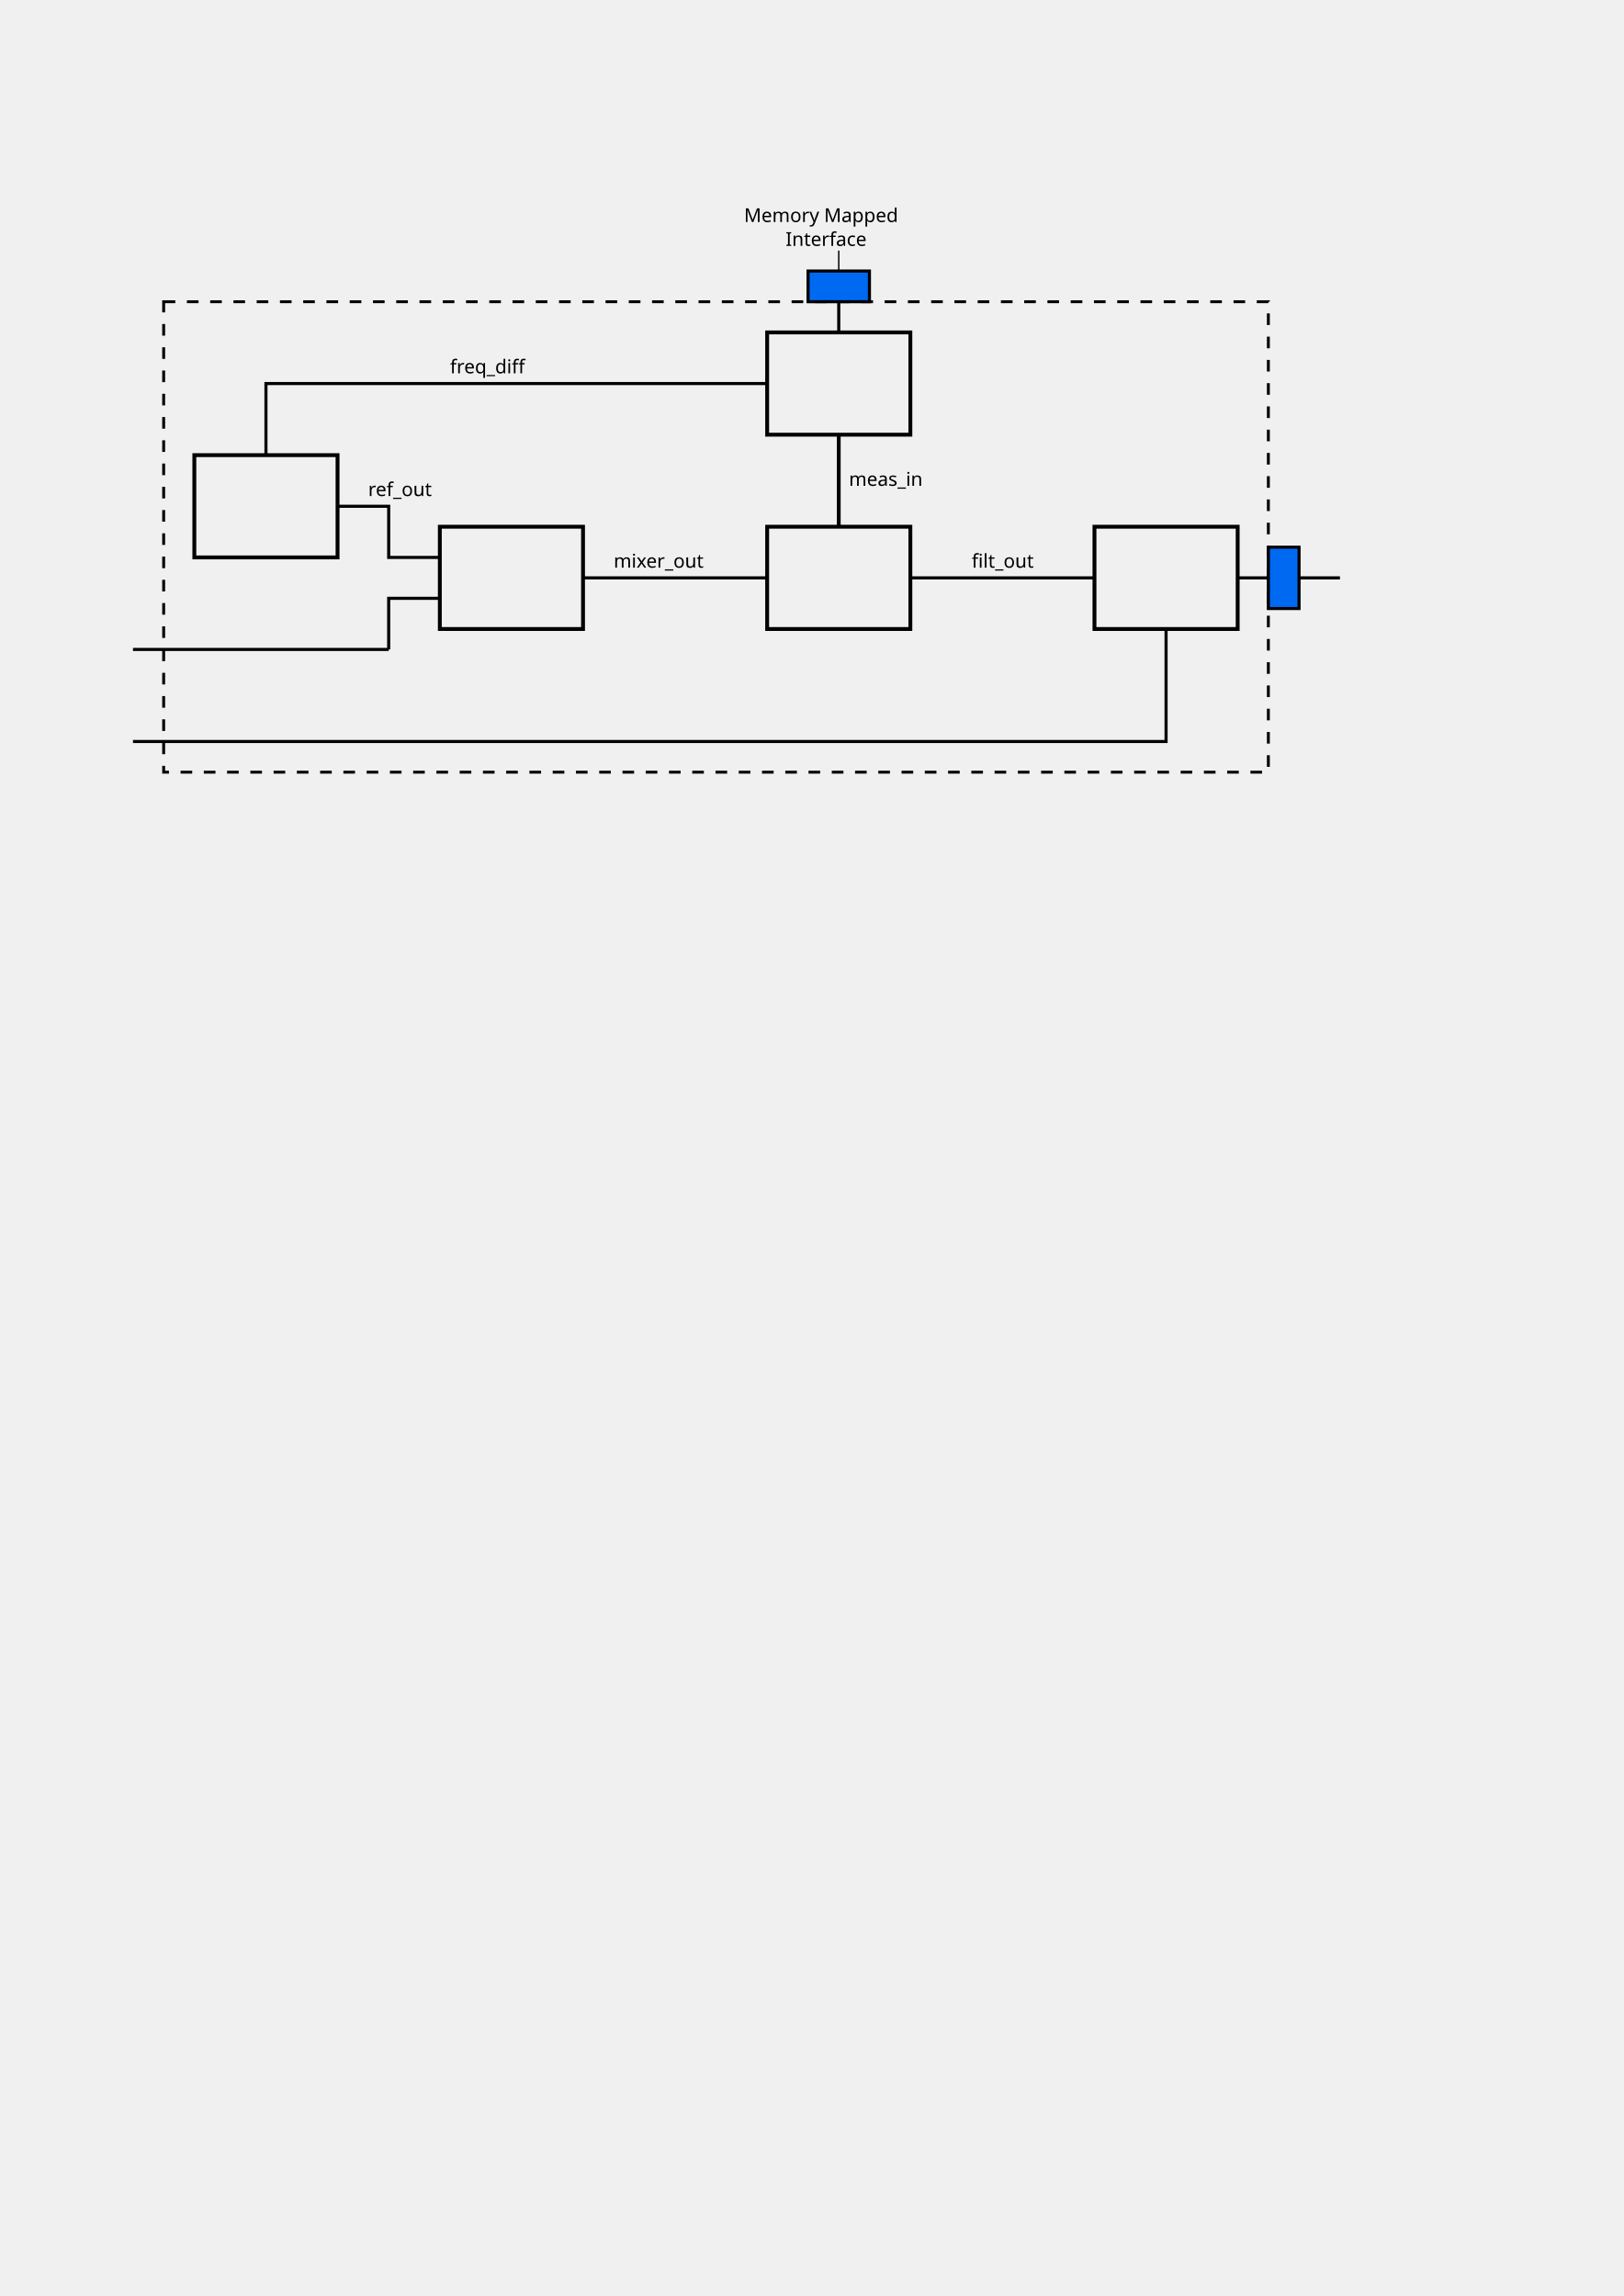
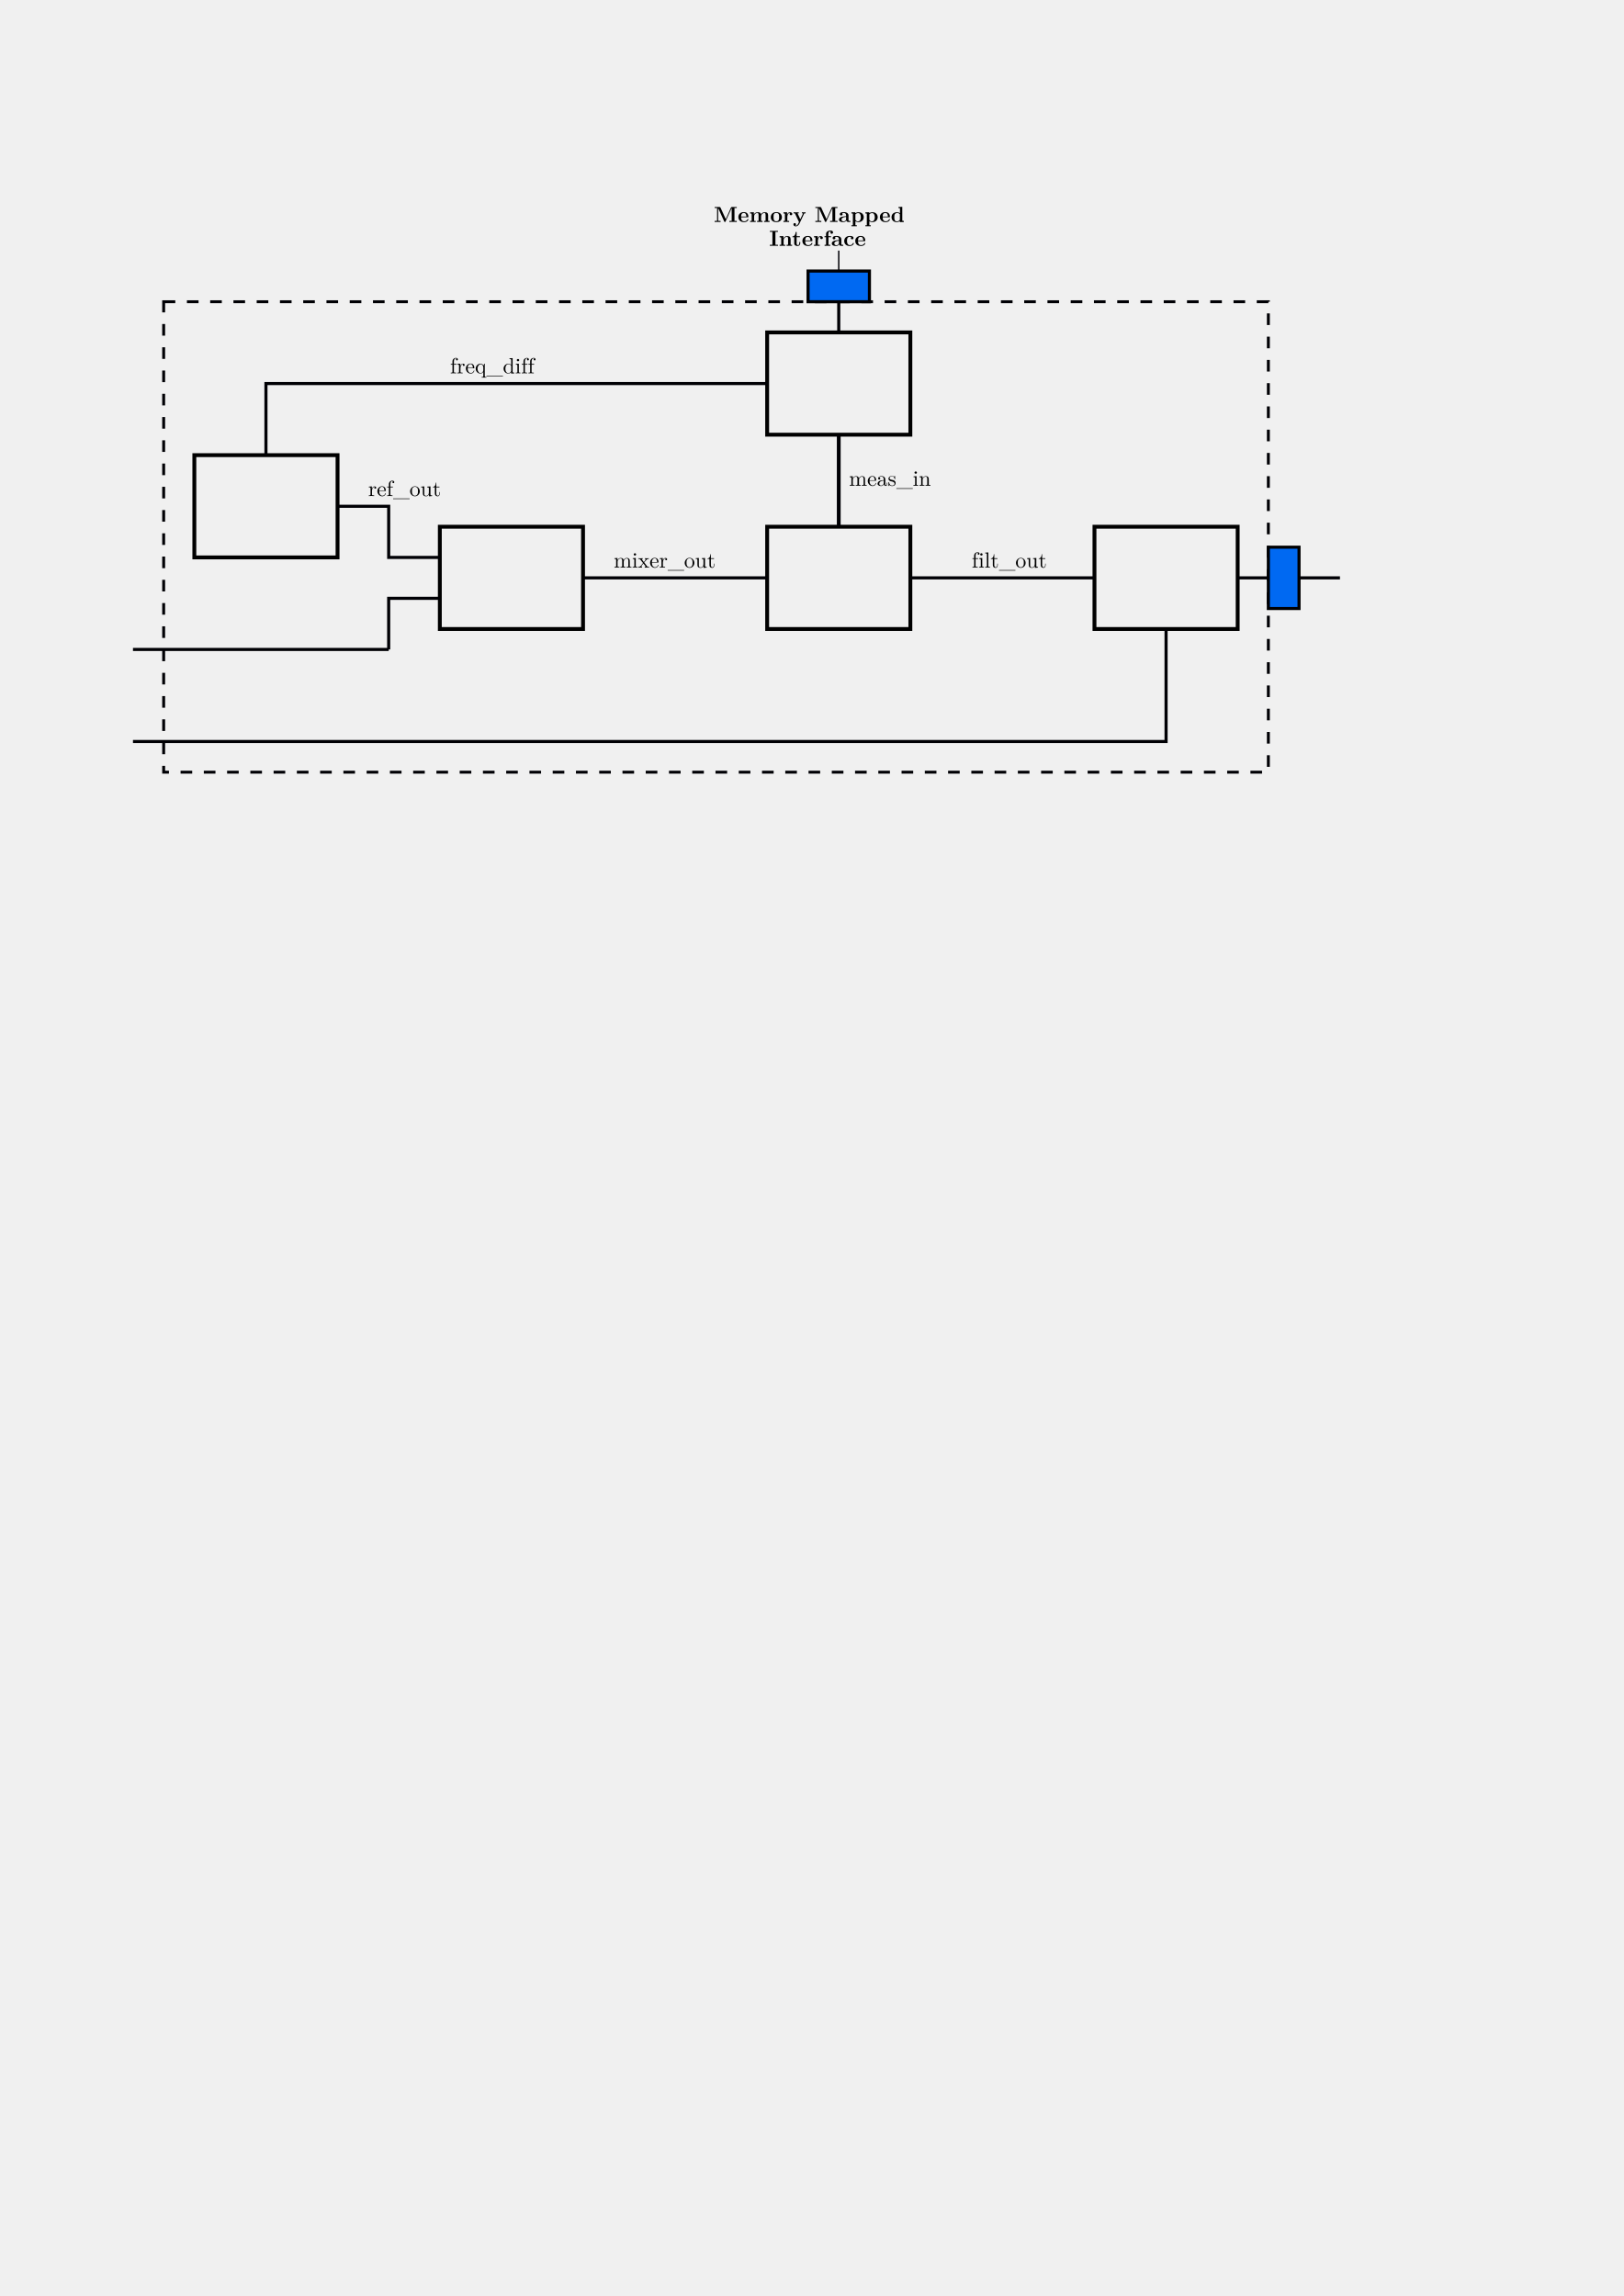
<svg xmlns="http://www.w3.org/2000/svg" xmlns:xlink="http://www.w3.org/1999/xlink" width="210mm" height="297mm" viewBox="0 0 210 297" version="1.1" id="svg7065">
  <defs id="defs7059" />
  <g id="layer1">
    <rect style="opacity:1;fill:none;stroke:#000000;stroke-width:0.5;stroke-miterlimit:10;stroke-dasharray:none;stroke-dashoffset:0;stroke-opacity:1" id="rect4518" width="18.521" height="13.229" x="25.135" y="58.875" />
-     <flowRoot xml:space="preserve" style="font-style:normal;font-weight:normal;font-size:2.469px;line-height:1.25;font-family:sans-serif;letter-spacing:0px;word-spacing:0px;fill:#000000;fill-opacity:1;stroke:none;stroke-width:0.265" id="flowRoot7656" transform="translate(-23.81249,2.116667)">
-       <flowRegion id="flowRegion7658">
+     <flowRoot xml:space="preserve" style="font-style:normal;font-weight:bold;font-size:2.822px;line-height:1.25;font-family:'Latin Modern Roman';letter-spacing:0px;word-spacing:0px;fill:#000000;fill-opacity:1;stroke:none;stroke-width:0.265;-inkscape-font-specification:'Latin Modern Roman, Bold';font-stretch:normal;font-variant:normal;text-anchor:middle;text-align:center;writing-mode:lr;font-variant-ligatures:normal;font-variant-caps:normal;font-variant-numeric:normal;font-feature-settings:normal;" id="flowRoot7656" transform="translate(-23.81249,2.116667)">
+       <flowRegion id="flowRegion7658" style="-inkscape-font-specification:'Latin Modern Roman, Bold';font-family:'Latin Modern Roman';font-weight:bold;font-style:normal;font-stretch:normal;font-variant:normal;font-size:2.822px;text-anchor:middle;text-align:center;writing-mode:lr;font-variant-ligatures:normal;font-variant-caps:normal;font-variant-numeric:normal;font-feature-settings:normal;">
        <use x="0" y="0" xlink:href="#rect4518" id="use7660" transform="translate(23.81249)" width="100%" height="100%" />
      </flowRegion>
-       <flowPara id="flowPara7662" style="font-size:2.822px;text-align:center;text-anchor:middle">Reference-oscillator</flowPara>
+       <flowPara id="flowPara7662" style="font-size:2.822px;text-align:center;text-anchor:middle;-inkscape-font-specification:'Latin Modern Roman, Bold';font-family:'Latin Modern Roman';font-weight:bold;font-style:normal;font-stretch:normal;font-variant:normal;writing-mode:lr;font-variant-ligatures:normal;font-variant-caps:normal;font-variant-numeric:normal;font-feature-settings:normal;">Reference-oscillator</flowPara>
    </flowRoot>
    <rect style="opacity:1;fill:none;stroke:#000000;stroke-width:0.5;stroke-miterlimit:10;stroke-dasharray:none;stroke-dashoffset:0;stroke-opacity:1" id="rect4518-3" width="18.521" height="13.229" x="56.885" y="68.135" />
-     <flowRoot xml:space="preserve" style="font-style:normal;font-weight:normal;font-size:2.469px;line-height:1.25;font-family:sans-serif;letter-spacing:0px;word-spacing:0px;fill:#000000;fill-opacity:1;stroke:none;stroke-width:0.265" id="flowRoot7703" transform="translate(-23.81249,2.116667)">
-       <flowRegion id="flowRegion7705">
+     <flowRoot xml:space="preserve" style="font-style:normal;font-weight:bold;font-size:2.822px;line-height:1.25;font-family:'Latin Modern Roman';letter-spacing:0px;word-spacing:0px;fill:#000000;fill-opacity:1;stroke:none;stroke-width:0.265;-inkscape-font-specification:'Latin Modern Roman, Bold';font-stretch:normal;font-variant:normal;text-anchor:middle;text-align:center;writing-mode:lr;font-variant-ligatures:normal;font-variant-caps:normal;font-variant-numeric:normal;font-feature-settings:normal;" id="flowRoot7703" transform="translate(-23.81249,2.116667)">
+       <flowRegion id="flowRegion7705" style="-inkscape-font-specification:'Latin Modern Roman, Bold';font-family:'Latin Modern Roman';font-weight:bold;font-style:normal;font-stretch:normal;font-variant:normal;font-size:2.822px;text-anchor:middle;text-align:center;writing-mode:lr;font-variant-ligatures:normal;font-variant-caps:normal;font-variant-numeric:normal;font-feature-settings:normal;">
        <use x="0" y="0" xlink:href="#rect4518-3" id="use7707" width="100%" height="100%" transform="translate(23.81249)" />
      </flowRegion>
-       <flowPara style="font-size:2.822px;text-align:center;text-anchor:middle" id="flowPara7709">Mixer</flowPara>
+       <flowPara style="font-size:2.822px;text-align:center;text-anchor:middle;-inkscape-font-specification:'Latin Modern Roman, Bold';font-family:'Latin Modern Roman';font-weight:bold;font-style:normal;font-stretch:normal;font-variant:normal;writing-mode:lr;font-variant-ligatures:normal;font-variant-caps:normal;font-variant-numeric:normal;font-feature-settings:normal;" id="flowPara7709">Mixer</flowPara>
    </flowRoot>
    <flowRoot xml:space="preserve" id="flowRoot7711" style="fill:black;fill-opacity:1;stroke:none;font-family:sans-serif;font-style:normal;font-weight:normal;font-size:9.333px;line-height:1.25;letter-spacing:0px;word-spacing:0px">
      <flowRegion id="flowRegion7713">
        <rect id="rect7715" width="60" height="10" x="305" y="272.52" />
      </flowRegion>
      <flowPara id="flowPara7717" />
    </flowRoot>
    <rect style="opacity:1;fill:none;stroke:#000000;stroke-width:0.5;stroke-miterlimit:10;stroke-dasharray:none;stroke-dashoffset:0;stroke-opacity:1" id="rect4518-3-7" width="18.521" height="13.229" x="99.219" y="68.135" />
    <rect style="opacity:1;fill:none;stroke:#000000;stroke-width:0.5;stroke-miterlimit:10;stroke-dasharray:none;stroke-dashoffset:0;stroke-opacity:1" id="rect4518-3-7-5" width="18.521" height="13.229" x="99.219" y="43" />
-     <flowRoot xml:space="preserve" style="font-style:normal;font-weight:normal;font-size:2.469px;line-height:1.25;font-family:sans-serif;letter-spacing:0px;word-spacing:0px;fill:#000000;fill-opacity:1;stroke:none;stroke-width:0.265" id="flowRoot7809" transform="translate(-11.90625,2.116666)">
-       <flowRegion id="flowRegion7811">
+     <flowRoot xml:space="preserve" style="font-style:normal;font-weight:bold;font-size:2.822px;line-height:1.25;font-family:'Latin Modern Roman';letter-spacing:0px;word-spacing:0px;fill:#000000;fill-opacity:1;stroke:none;stroke-width:0.265;-inkscape-font-specification:'Latin Modern Roman, Bold';font-stretch:normal;font-variant:normal;text-anchor:middle;text-align:center;writing-mode:lr;font-variant-ligatures:normal;font-variant-caps:normal;font-variant-numeric:normal;font-feature-settings:normal;" id="flowRoot7809" transform="translate(-11.90625,2.116666)">
+       <flowRegion id="flowRegion7811" style="-inkscape-font-specification:'Latin Modern Roman, Bold';font-family:'Latin Modern Roman';font-weight:bold;font-style:normal;font-stretch:normal;font-variant:normal;font-size:2.822px;text-anchor:middle;text-align:center;writing-mode:lr;font-variant-ligatures:normal;font-variant-caps:normal;font-variant-numeric:normal;font-feature-settings:normal;">
        <use x="0" y="0" xlink:href="#rect4518-3-7" id="use7813" transform="translate(11.90625)" width="100%" height="100%" />
      </flowRegion>
-       <flowPara id="flowPara7815" style="font-size:2.822px;text-align:center;text-anchor:middle">Filter</flowPara>
+       <flowPara id="flowPara7815" style="font-size:2.822px;text-align:center;text-anchor:middle;-inkscape-font-specification:'Latin Modern Roman, Bold';font-family:'Latin Modern Roman';font-weight:bold;font-style:normal;font-stretch:normal;font-variant:normal;writing-mode:lr;font-variant-ligatures:normal;font-variant-caps:normal;font-variant-numeric:normal;font-feature-settings:normal;">Filter</flowPara>
    </flowRoot>
-     <flowRoot xml:space="preserve" style="font-style:normal;font-weight:normal;font-size:2.469px;line-height:1.25;font-family:sans-serif;letter-spacing:0px;word-spacing:0px;fill:#000000;fill-opacity:1;stroke:none;stroke-width:0.265" id="flowRoot7817" transform="translate(-11.90625,1.058333)">
-       <flowRegion id="flowRegion7819">
+     <flowRoot xml:space="preserve" style="font-style:normal;font-weight:bold;font-size:2.822px;line-height:1.25;font-family:'Latin Modern Roman';letter-spacing:0px;word-spacing:0px;fill:#000000;fill-opacity:1;stroke:none;stroke-width:0.265;-inkscape-font-specification:'Latin Modern Roman, Bold';font-stretch:normal;font-variant:normal;text-anchor:middle;text-align:center;writing-mode:lr;font-variant-ligatures:normal;font-variant-caps:normal;font-variant-numeric:normal;font-feature-settings:normal;" id="flowRoot7817" transform="translate(-11.90625,1.058333)">
+       <flowRegion id="flowRegion7819" style="-inkscape-font-specification:'Latin Modern Roman, Bold';font-family:'Latin Modern Roman';font-weight:bold;font-style:normal;font-stretch:normal;font-variant:normal;font-size:2.822px;text-anchor:middle;text-align:center;writing-mode:lr;font-variant-ligatures:normal;font-variant-caps:normal;font-variant-numeric:normal;font-feature-settings:normal;">
        <use x="0" y="0" xlink:href="#rect4518-3-7-5" id="use7821" width="100%" height="100%" transform="translate(11.90625)" />
      </flowRegion>
-       <flowPara id="flowPara7823" style="font-size:2.822px;text-align:center;text-anchor:middle">Frequency Measure-ment</flowPara>
+       <flowPara id="flowPara7823" style="font-size:2.822px;text-align:center;text-anchor:middle;-inkscape-font-specification:'Latin Modern Roman, Bold';font-family:'Latin Modern Roman';font-weight:bold;font-style:normal;font-stretch:normal;font-variant:normal;writing-mode:lr;font-variant-ligatures:normal;font-variant-caps:normal;font-variant-numeric:normal;font-feature-settings:normal;">Frequency Measure-ment</flowPara>
    </flowRoot>
    <rect style="opacity:1;fill:none;stroke:#000000;stroke-width:0.5;stroke-miterlimit:10;stroke-dasharray:none;stroke-dashoffset:0;stroke-opacity:1" id="rect4518-3-7-5-6" width="18.521" height="13.229" x="141.552" y="68.135" />
-     <flowRoot xml:space="preserve" style="font-style:normal;font-weight:normal;font-size:2.469px;line-height:1.25;font-family:sans-serif;letter-spacing:0px;word-spacing:0px;fill:#000000;fill-opacity:1;stroke:none;stroke-width:0.265" id="flowRoot7864" transform="translate(0,2.116667)">
-       <flowRegion id="flowRegion7866">
+     <flowRoot xml:space="preserve" style="font-style:normal;font-weight:bold;font-size:2.822px;line-height:1.25;font-family:'Latin Modern Roman';letter-spacing:0px;word-spacing:0px;fill:#000000;fill-opacity:1;stroke:none;stroke-width:0.265;-inkscape-font-specification:'Latin Modern Roman, Bold';font-stretch:normal;font-variant:normal;text-anchor:middle;text-align:center;writing-mode:lr;font-variant-ligatures:normal;font-variant-caps:normal;font-variant-numeric:normal;font-feature-settings:normal;" id="flowRoot7864" transform="translate(0,2.116667)">
+       <flowRegion id="flowRegion7866" style="-inkscape-font-specification:'Latin Modern Roman, Bold';font-family:'Latin Modern Roman';font-weight:bold;font-style:normal;font-stretch:normal;font-variant:normal;font-size:2.822px;text-anchor:middle;text-align:center;writing-mode:lr;font-variant-ligatures:normal;font-variant-caps:normal;font-variant-numeric:normal;font-feature-settings:normal;">
        <use x="0" y="0" xlink:href="#rect4518-3-7-5-6" id="use7868" width="100%" height="100%" />
      </flowRegion>
-       <flowPara style="font-size:2.822px;text-align:center;text-anchor:middle" id="flowPara7870">Amplifier</flowPara>
+       <flowPara style="font-size:2.822px;text-align:center;text-anchor:middle;-inkscape-font-specification:'Latin Modern Roman, Bold';font-family:'Latin Modern Roman';font-weight:bold;font-style:normal;font-stretch:normal;font-variant:normal;writing-mode:lr;font-variant-ligatures:normal;font-variant-caps:normal;font-variant-numeric:normal;font-feature-settings:normal;" id="flowPara7870">Amplifier</flowPara>
    </flowRoot>
    <path style="opacity:1;fill:none;fill-opacity:1;stroke:#000004;stroke-width:0.4;stroke-miterlimit:10;stroke-dasharray:none;stroke-dashoffset:0;stroke-opacity:1" d="m 43.656,65.49 h 6.615 v 6.615 h 6.615" id="path7874" />
    <path style="opacity:1;fill:none;fill-opacity:1;stroke:#000004;stroke-width:0.4;stroke-miterlimit:10;stroke-dasharray:none;stroke-dashoffset:0;stroke-opacity:1" d="m 117.74,74.75 h 23.812" id="path7878" />
    <path style="opacity:1;fill:none;fill-opacity:1;stroke:#000004;stroke-width:0.49;stroke-miterlimit:10;stroke-dasharray:none;stroke-dashoffset:0;stroke-opacity:1" d="M 108.479,68.135 V 56.229" id="path7880" />
-     <flowRoot xml:space="preserve" style="font-style:normal;font-weight:normal;font-size:2.469px;line-height:1.25;font-family:sans-serif;letter-spacing:0px;word-spacing:0px;fill:#000000;fill-opacity:1;stroke:none;stroke-width:0.265" id="flowRoot7864-7" transform="translate(30.77748,3.271016)">
-       <flowRegion id="flowRegion7866-5">
+     <flowRoot xml:space="preserve" style="font-style:normal;font-weight:bold;font-size:2.822px;line-height:1.25;font-family:'Latin Modern Roman';letter-spacing:0px;word-spacing:0px;fill:#000000;fill-opacity:1;stroke:none;stroke-width:0.265;-inkscape-font-specification:'Latin Modern Roman, Bold';font-stretch:normal;font-variant:normal;text-anchor:middle;text-align:center;writing-mode:lr;font-variant-ligatures:normal;font-variant-caps:normal;font-variant-numeric:normal;font-feature-settings:normal;" id="flowRoot7864-7" transform="translate(30.77748,3.271016)">
+       <flowRegion id="flowRegion7866-5" style="-inkscape-font-specification:'Latin Modern Roman, Bold';font-family:'Latin Modern Roman';font-weight:bold;font-style:normal;font-stretch:normal;font-variant:normal;font-size:2.822px;text-anchor:middle;text-align:center;writing-mode:lr;font-variant-ligatures:normal;font-variant-caps:normal;font-variant-numeric:normal;font-feature-settings:normal;">
        <use x="0" y="0" xlink:href="#rect4518-3-7-5-6" id="use7868-7" width="100%" height="100%" />
      </flowRegion>
-       <flowPara style="font-size:2.822px;text-align:center;text-anchor:middle" id="flowPara7870-4">Streaming Interface</flowPara>
+       <flowPara style="font-size:2.822px;text-align:center;text-anchor:middle;-inkscape-font-specification:'Latin Modern Roman, Bold';font-family:'Latin Modern Roman';font-weight:bold;font-style:normal;font-stretch:normal;font-variant:normal;writing-mode:lr;font-variant-ligatures:normal;font-variant-caps:normal;font-variant-numeric:normal;font-feature-settings:normal;" id="flowPara7870-4">Streaming Interface</flowPara>
    </flowRoot>
    <path style="opacity:1;fill:none;fill-opacity:1;stroke:#000004;stroke-width:0.4;stroke-miterlimit:10;stroke-dasharray:none;stroke-dashoffset:0;stroke-opacity:1" d="m 56.885,77.396 h -6.615 v 6.615" id="path7910" />
    <path style="opacity:1;fill:none;fill-opacity:1;stroke:#000004;stroke-width:0.4;stroke-miterlimit:10;stroke-dasharray:none;stroke-dashoffset:0;stroke-opacity:1" d="M 50.271,84.01 H 17.198" id="path7912" />
-     <flowRoot xml:space="preserve" style="font-style:normal;font-weight:normal;font-size:2.469px;line-height:1.25;font-family:sans-serif;letter-spacing:0px;word-spacing:0px;fill:#000000;fill-opacity:1;stroke:none;stroke-width:0.265" id="flowRoot7864-7-1" transform="translate(-140.3616,12.55866)">
-       <flowRegion id="flowRegion7866-5-4">
+     <flowRoot xml:space="preserve" style="font-style:normal;font-weight:bold;font-size:2.822px;line-height:1.25;font-family:'Latin Modern Roman';letter-spacing:0px;word-spacing:0px;fill:#000000;fill-opacity:1;stroke:none;stroke-width:0.265;-inkscape-font-specification:'Latin Modern Roman, Bold';font-stretch:normal;font-variant:normal;text-anchor:middle;text-align:center;writing-mode:lr;font-variant-ligatures:normal;font-variant-caps:normal;font-variant-numeric:normal;font-feature-settings:normal;" id="flowRoot7864-7-1" transform="translate(-140.3616,12.55866)">
+       <flowRegion id="flowRegion7866-5-4" style="-inkscape-font-specification:'Latin Modern Roman, Bold';font-family:'Latin Modern Roman';font-weight:bold;font-style:normal;font-stretch:normal;font-variant:normal;font-size:2.822px;text-anchor:middle;text-align:center;writing-mode:lr;font-variant-ligatures:normal;font-variant-caps:normal;font-variant-numeric:normal;font-feature-settings:normal;">
        <use x="0" y="0" xlink:href="#rect4518-3-7-5-6" id="use7868-7-5" width="100%" height="100%" />
      </flowRegion>
-       <flowPara style="font-size:2.822px;text-align:center;text-anchor:middle" id="flowPara7870-4-4">Pitch Oscillator</flowPara>
+       <flowPara style="font-size:2.822px;text-align:center;text-anchor:middle;-inkscape-font-specification:'Latin Modern Roman, Bold';font-family:'Latin Modern Roman';font-weight:bold;font-style:normal;font-stretch:normal;font-variant:normal;writing-mode:lr;font-variant-ligatures:normal;font-variant-caps:normal;font-variant-numeric:normal;font-feature-settings:normal;" id="flowPara7870-4-4">Pitch Oscillator</flowPara>
    </flowRoot>
    <path style="opacity:1;fill:none;fill-opacity:1;stroke:#000004;stroke-width:0.4;stroke-miterlimit:10;stroke-dasharray:none;stroke-dashoffset:0;stroke-opacity:1" d="m 99.219,74.75 h -23.812" id="path7938" />
    <path style="opacity:1;fill:none;fill-opacity:1;stroke:#000004;stroke-width:0.4;stroke-miterlimit:10;stroke-dasharray:none;stroke-dashoffset:0;stroke-opacity:1" d="M 99.219,49.615 H 34.396 v 9.26" id="path7940" />
-     <text xml:space="preserve" style="font-style:normal;font-weight:normal;font-size:2.469px;line-height:1.25;font-family:sans-serif;letter-spacing:0px;word-spacing:0px;fill:#000000;fill-opacity:1;stroke:none;stroke-width:0.265" x="58.208" y="48.292" id="text7944">
-       <tspan id="tspan7942" x="58.208" y="48.292" style="stroke-width:0.265">freq_diff</tspan>
+     <text xml:space="preserve" style="font-style:normal;font-weight:normal;font-size:2.822px;line-height:1.25;font-family:'Latin Modern Roman';letter-spacing:0px;word-spacing:0px;fill:#000000;fill-opacity:1;stroke:none;stroke-width:0.265;-inkscape-font-specification:'Latin Modern Roman, Normal';font-stretch:normal;font-variant:normal;text-anchor:start;text-align:start;writing-mode:lr;font-variant-ligatures:normal;font-variant-caps:normal;font-variant-numeric:normal;font-feature-settings:normal;" x="58.208" y="48.292" id="text7944">
+       <tspan id="tspan7942" x="58.208" y="48.292" style="stroke-width:0.265;-inkscape-font-specification:'Latin Modern Roman, Normal';font-family:'Latin Modern Roman';font-weight:normal;font-style:normal;font-stretch:normal;font-variant:normal;font-size:2.822px;text-anchor:start;text-align:start;writing-mode:lr;font-variant-ligatures:normal;font-variant-caps:normal;font-variant-numeric:normal;font-feature-settings:normal;">freq_diff</tspan>
    </text>
-     <text xml:space="preserve" style="font-style:normal;font-weight:normal;font-size:2.469px;line-height:1.25;font-family:sans-serif;letter-spacing:0px;word-spacing:0px;fill:#000000;fill-opacity:1;stroke:none;stroke-width:0.265" x="79.375" y="73.427" id="text7948">
-       <tspan id="tspan7946" x="79.375" y="73.427" style="stroke-width:0.265">mixer_out</tspan>
+     <text xml:space="preserve" style="font-style:normal;font-weight:normal;font-size:2.822px;line-height:1.25;font-family:'Latin Modern Roman';letter-spacing:0px;word-spacing:0px;fill:#000000;fill-opacity:1;stroke:none;stroke-width:0.265;-inkscape-font-specification:'Latin Modern Roman, Normal';font-stretch:normal;font-variant:normal;text-anchor:start;text-align:start;writing-mode:lr;font-variant-ligatures:normal;font-variant-caps:normal;font-variant-numeric:normal;font-feature-settings:normal;" x="79.375" y="73.427" id="text7948">
+       <tspan id="tspan7946" x="79.375" y="73.427" style="stroke-width:0.265;-inkscape-font-specification:'Latin Modern Roman, Normal';font-family:'Latin Modern Roman';font-weight:normal;font-style:normal;font-stretch:normal;font-variant:normal;font-size:2.822px;text-anchor:start;text-align:start;writing-mode:lr;font-variant-ligatures:normal;font-variant-caps:normal;font-variant-numeric:normal;font-feature-settings:normal;">mixer_out</tspan>
    </text>
-     <text xml:space="preserve" style="font-style:normal;font-weight:normal;font-size:2.469px;line-height:1.25;font-family:sans-serif;letter-spacing:0px;word-spacing:0px;fill:#000000;fill-opacity:1;stroke:none;stroke-width:0.265" x="47.625" y="64.167" id="text7952">
-       <tspan id="tspan7950" x="47.625" y="64.167" style="stroke-width:0.265">ref_out</tspan>
+     <text xml:space="preserve" style="font-style:normal;font-weight:normal;font-size:2.822px;line-height:1.25;font-family:'Latin Modern Roman';letter-spacing:0px;word-spacing:0px;fill:#000000;fill-opacity:1;stroke:none;stroke-width:0.265;-inkscape-font-specification:'Latin Modern Roman, Normal';font-stretch:normal;font-variant:normal;text-anchor:start;text-align:start;writing-mode:lr;font-variant-ligatures:normal;font-variant-caps:normal;font-variant-numeric:normal;font-feature-settings:normal;" x="47.625" y="64.167" id="text7952">
+       <tspan id="tspan7950" x="47.625" y="64.167" style="stroke-width:0.265;-inkscape-font-specification:'Latin Modern Roman, Normal';font-family:'Latin Modern Roman';font-weight:normal;font-style:normal;font-stretch:normal;font-variant:normal;font-size:2.822px;text-anchor:start;text-align:start;writing-mode:lr;font-variant-ligatures:normal;font-variant-caps:normal;font-variant-numeric:normal;font-feature-settings:normal;">ref_out</tspan>
    </text>
-     <text xml:space="preserve" style="font-style:normal;font-weight:normal;font-size:2.469px;line-height:1.25;font-family:sans-serif;letter-spacing:0px;word-spacing:0px;fill:#000000;fill-opacity:1;stroke:none;stroke-width:0.265" x="125.677" y="73.427" id="text7956">
-       <tspan id="tspan7954" x="125.677" y="73.427" style="stroke-width:0.265">filt_out</tspan>
+     <text xml:space="preserve" style="font-style:normal;font-weight:normal;font-size:2.822px;line-height:1.25;font-family:'Latin Modern Roman';letter-spacing:0px;word-spacing:0px;fill:#000000;fill-opacity:1;stroke:none;stroke-width:0.265;-inkscape-font-specification:'Latin Modern Roman, Normal';font-stretch:normal;font-variant:normal;text-anchor:start;text-align:start;writing-mode:lr;font-variant-ligatures:normal;font-variant-caps:normal;font-variant-numeric:normal;font-feature-settings:normal;" x="125.677" y="73.427" id="text7956">
+       <tspan id="tspan7954" x="125.677" y="73.427" style="stroke-width:0.265;-inkscape-font-specification:'Latin Modern Roman, Normal';font-family:'Latin Modern Roman';font-weight:normal;font-style:normal;font-stretch:normal;font-variant:normal;font-size:2.822px;text-anchor:start;text-align:start;writing-mode:lr;font-variant-ligatures:normal;font-variant-caps:normal;font-variant-numeric:normal;font-feature-settings:normal;">filt_out</tspan>
    </text>
-     <text xml:space="preserve" style="font-style:normal;font-weight:normal;font-size:2.469px;line-height:1.25;font-family:sans-serif;letter-spacing:0px;word-spacing:0px;fill:#000000;fill-opacity:1;stroke:none;stroke-width:0.265" x="109.802" y="62.844" id="text7960">
-       <tspan id="tspan7958" x="109.802" y="62.844" style="stroke-width:0.265">meas_in</tspan>
+     <text xml:space="preserve" style="font-style:normal;font-weight:normal;font-size:2.822px;line-height:1.25;font-family:'Latin Modern Roman';letter-spacing:0px;word-spacing:0px;fill:#000000;fill-opacity:1;stroke:none;stroke-width:0.265;-inkscape-font-specification:'Latin Modern Roman, Normal';font-stretch:normal;font-variant:normal;text-anchor:start;text-align:start;writing-mode:lr;font-variant-ligatures:normal;font-variant-caps:normal;font-variant-numeric:normal;font-feature-settings:normal;" x="109.802" y="62.844" id="text7960">
+       <tspan id="tspan7958" x="109.802" y="62.844" style="stroke-width:0.265;-inkscape-font-specification:'Latin Modern Roman, Normal';font-family:'Latin Modern Roman';font-weight:normal;font-style:normal;font-stretch:normal;font-variant:normal;font-size:2.822px;text-anchor:start;text-align:start;writing-mode:lr;font-variant-ligatures:normal;font-variant-caps:normal;font-variant-numeric:normal;font-feature-settings:normal;">meas_in</tspan>
    </text>
    <path style="opacity:1;fill:none;fill-opacity:1;stroke:#000004;stroke-width:0.4;stroke-miterlimit:10;stroke-dasharray:none;stroke-dashoffset:0;stroke-opacity:1" d="M 108.479,43 V 39.031" id="path7962" />
-     <text xml:space="preserve" style="font-style:normal;font-weight:normal;font-size:2.469px;line-height:1.25;font-family:sans-serif;letter-spacing:0px;word-spacing:0px;fill:#000000;fill-opacity:1;stroke:none;stroke-width:0.265" x="108.444" y="28.721" id="text7966">
-       <tspan id="tspan7964" x="108.444" y="28.721" style="text-align:center;text-anchor:middle;stroke-width:0.265">Memory Mapped</tspan>
-       <tspan x="108.444" y="31.808" style="text-align:center;text-anchor:middle;stroke-width:0.265" id="tspan7968">Interface</tspan>
+     <text xml:space="preserve" style="font-style:normal;font-weight:bold;font-size:2.822px;line-height:1.25;font-family:'Latin Modern Roman';letter-spacing:0px;word-spacing:0px;fill:#000000;fill-opacity:1;stroke:none;stroke-width:0.265;-inkscape-font-specification:'Latin Modern Roman, Bold';font-stretch:normal;font-variant:normal;text-anchor:middle;text-align:center;writing-mode:lr;font-variant-ligatures:normal;font-variant-caps:normal;font-variant-numeric:normal;font-feature-settings:normal;" x="108.444" y="28.721" id="text7966">
+       <tspan id="tspan7964" x="108.444" y="28.721" style="text-align:center;text-anchor:middle;stroke-width:0.265;-inkscape-font-specification:'Latin Modern Roman, Bold';font-family:'Latin Modern Roman';font-weight:bold;font-style:normal;font-stretch:normal;font-variant:normal;font-size:2.822px;writing-mode:lr;font-variant-ligatures:normal;font-variant-caps:normal;font-variant-numeric:normal;font-feature-settings:normal;">Memory Mapped</tspan>
+       <tspan x="108.444" y="31.808" style="text-align:center;text-anchor:middle;stroke-width:0.265;-inkscape-font-specification:'Latin Modern Roman, Bold';font-family:'Latin Modern Roman';font-weight:bold;font-style:normal;font-stretch:normal;font-variant:normal;font-size:2.822px;writing-mode:lr;font-variant-ligatures:normal;font-variant-caps:normal;font-variant-numeric:normal;font-feature-settings:normal;" id="tspan7968">Interface</tspan>
    </text>
-     <flowRoot xml:space="preserve" style="font-style:normal;font-weight:normal;font-size:2.469px;line-height:1.25;font-family:sans-serif;letter-spacing:0px;word-spacing:0px;fill:#000000;fill-opacity:1;stroke:none;stroke-width:0.265" id="flowRoot7864-7-1-9" transform="translate(-141.2334,24.50398)">
-       <flowRegion id="flowRegion7866-5-4-5">
+     <flowRoot xml:space="preserve" style="font-style:normal;font-weight:bold;font-size:2.822px;line-height:1.25;font-family:'Latin Modern Roman';letter-spacing:0px;word-spacing:0px;fill:#000000;fill-opacity:1;stroke:none;stroke-width:0.265;-inkscape-font-specification:'Latin Modern Roman, Bold';font-stretch:normal;font-variant:normal;text-anchor:middle;text-align:center;writing-mode:lr;font-variant-ligatures:normal;font-variant-caps:normal;font-variant-numeric:normal;font-feature-settings:normal;" id="flowRoot7864-7-1-9" transform="translate(-141.2334,24.50398)">
+       <flowRegion id="flowRegion7866-5-4-5" style="-inkscape-font-specification:'Latin Modern Roman, Bold';font-family:'Latin Modern Roman';font-weight:bold;font-style:normal;font-stretch:normal;font-variant:normal;font-size:2.822px;text-anchor:middle;text-align:center;writing-mode:lr;font-variant-ligatures:normal;font-variant-caps:normal;font-variant-numeric:normal;font-feature-settings:normal;">
        <use x="0" y="0" xlink:href="#rect4518-3-7-5-6" id="use7868-7-5-5" width="100%" height="100%" />
      </flowRegion>
-       <flowPara style="font-size:2.822px;text-align:center;text-anchor:middle" id="flowPara7870-4-4-4">Volume</flowPara>
-       <flowPara style="font-size:2.822px;text-align:center;text-anchor:middle" id="flowPara8911">Generation</flowPara>
+       <flowPara style="font-size:2.822px;text-align:center;text-anchor:middle;-inkscape-font-specification:'Latin Modern Roman, Bold';font-family:'Latin Modern Roman';font-weight:bold;font-style:normal;font-stretch:normal;font-variant:normal;writing-mode:lr;font-variant-ligatures:normal;font-variant-caps:normal;font-variant-numeric:normal;font-feature-settings:normal;" id="flowPara7870-4-4-4">Volume</flowPara>
+       <flowPara style="font-size:2.822px;text-align:center;text-anchor:middle;-inkscape-font-specification:'Latin Modern Roman, Bold';font-family:'Latin Modern Roman';font-weight:bold;font-style:normal;font-stretch:normal;font-variant:normal;writing-mode:lr;font-variant-ligatures:normal;font-variant-caps:normal;font-variant-numeric:normal;font-feature-settings:normal;" id="flowPara8911">Generation</flowPara>
    </flowRoot>
    <rect style="opacity:1;fill:none;fill-opacity:1;stroke:#000004;stroke-width:0.376;stroke-miterlimit:10;stroke-dasharray:1.504,1.504;stroke-dashoffset:0;stroke-opacity:1" id="rect8937" width="142.875" height="60.854" x="21.167" y="39.031" />
    <flowRoot xml:space="preserve" style="font-style:normal;font-weight:normal;font-size:2.469px;line-height:1.25;font-family:sans-serif;letter-spacing:0px;word-spacing:0px;fill:#000000;fill-opacity:1;stroke:none;stroke-width:0.4;stroke-miterlimit:10;stroke-dasharray:none" id="flowRoot6460" transform="translate(11.54073,-0.8065298)">
      <flowRegion id="flowRegion6462" style="stroke-width:0.4;stroke-miterlimit:10;stroke-dasharray:none" />
      <flowPara id="flowPara6466" style="font-style:normal;font-variant:normal;font-weight:normal;font-stretch:normal;font-size:2.469px;font-family:sans-serif;-inkscape-font-specification:'sans-serif, Normal';font-variant-ligatures:normal;font-variant-caps:normal;font-variant-numeric:normal;font-feature-settings:normal;text-align:center;writing-mode:lr-tb;text-anchor:middle;fill:#ffffff;fill-opacity:1;stroke-width:0.4;stroke-miterlimit:10;stroke-dasharray:none">MMS</flowPara>
    </flowRoot>
    <rect style="opacity:1;fill:#0069f2;fill-opacity:1;stroke:#000002;stroke-width:0.4;stroke-miterlimit:10;stroke-dasharray:none;stroke-dashoffset:0;stroke-opacity:1" id="rect5929-4-6-8-5-0-2-9-7-8-8" width="7.937" height="3.969" x="104.51" y="35.062" />
-     <flowRoot xml:space="preserve" style="font-style:normal;font-weight:normal;font-size:2.469px;line-height:1.25;font-family:sans-serif;letter-spacing:0px;word-spacing:0px;fill:#000000;fill-opacity:1;stroke:none;stroke-width:0.265" id="flowRoot9077" transform="translate(0,0.5291667)">
-       <flowRegion id="flowRegion9079">
+     <flowRoot xml:space="preserve" style="font-style:normal;font-weight:bold;font-size:2.469px;line-height:1.25;font-family:'Latin Modern Roman';letter-spacing:0px;word-spacing:0px;fill:#000000;fill-opacity:1;stroke:none;stroke-width:0.265;-inkscape-font-specification:'Latin Modern Roman, Bold';font-stretch:normal;font-variant:normal;text-anchor:middle;text-align:center;writing-mode:lr;font-variant-ligatures:normal;font-variant-caps:normal;font-variant-numeric:normal;font-feature-settings:normal;" id="flowRoot9077" transform="translate(0,0.5291667)">
+       <flowRegion id="flowRegion9079" style="-inkscape-font-specification:'Latin Modern Roman, Bold';font-family:'Latin Modern Roman';font-weight:bold;font-style:normal;font-stretch:normal;font-variant:normal;font-size:2.469px;text-anchor:middle;text-align:center;writing-mode:lr;font-variant-ligatures:normal;font-variant-caps:normal;font-variant-numeric:normal;font-feature-settings:normal;">
        <use x="0" y="0" xlink:href="#rect5929-4-6-8-5-0-2-9-7-8-8" id="use9081" width="100%" height="100%" />
      </flowRegion>
-       <flowPara style="font-style:normal;font-variant:normal;font-weight:normal;font-stretch:normal;font-size:2.469px;font-family:sans-serif;-inkscape-font-specification:'sans-serif, Normal';font-variant-ligatures:normal;font-variant-caps:normal;font-variant-numeric:normal;font-feature-settings:normal;text-align:center;writing-mode:lr-tb;text-anchor:middle;fill:#ffffff;fill-opacity:1" id="flowPara9083">MMS</flowPara>
+       <flowPara style="font-style:normal;font-variant:normal;font-weight:bold;font-stretch:normal;font-size:2.469px;font-family:'Latin Modern Roman';-inkscape-font-specification:'Latin Modern Roman, Bold';font-variant-ligatures:normal;font-variant-caps:normal;font-variant-numeric:normal;font-feature-settings:normal;text-align:center;writing-mode:lr;text-anchor:middle;fill:#ffffff;fill-opacity:1;" id="flowPara9083">MMS</flowPara>
    </flowRoot>
    <path style="opacity:1;fill:none;fill-opacity:1;stroke:#000004;stroke-width:0.179;stroke-miterlimit:10;stroke-dasharray:none;stroke-dashoffset:0;stroke-opacity:1" d="M 108.479,35.062 V 32.417" id="path7962-0" />
    <rect style="opacity:1;fill:#0069f2;fill-opacity:1;stroke:#000002;stroke-width:0.4;stroke-miterlimit:10;stroke-dasharray:none;stroke-dashoffset:0;stroke-opacity:1" id="rect5929-4-6-8-5-0-2-9-7-8-8-1-4" width="7.937" height="3.969" x="70.781" y="-168.01" transform="rotate(90)" />
-     <flowRoot xml:space="preserve" style="font-style:normal;font-weight:normal;font-size:2.469px;line-height:1.25;font-family:sans-serif;letter-spacing:0px;word-spacing:0px;fill:#000000;fill-opacity:1;stroke:none;stroke-width:0.265" id="flowRoot6734-8" transform="rotate(-90,120.8526,-46.07978)">
-       <flowRegion id="flowRegion6736-5" />
-       <flowPara id="flowPara6740-5" style="font-style:normal;font-variant:normal;font-weight:normal;font-stretch:normal;font-size:2.469px;font-family:sans-serif;-inkscape-font-specification:'sans-serif, Normal';font-variant-ligatures:normal;font-variant-caps:normal;font-variant-numeric:normal;font-feature-settings:normal;text-align:center;writing-mode:lr-tb;text-anchor:middle;fill:#ffffff;fill-opacity:1">SSO</flowPara>
+     <flowRoot xml:space="preserve" style="font-style:normal;font-weight:bold;font-size:2.469px;line-height:1.25;font-family:'Latin Modern Roman';letter-spacing:0px;word-spacing:0px;fill:#000000;fill-opacity:1;stroke:none;stroke-width:0.265;-inkscape-font-specification:'Latin Modern Roman, Bold';font-stretch:normal;font-variant:normal;text-anchor:middle;text-align:center;writing-mode:lr;font-variant-ligatures:normal;font-variant-caps:normal;font-variant-numeric:normal;font-feature-settings:normal;" id="flowRoot6734-8" transform="rotate(-90,120.8526,-46.07978)">
+       <flowRegion id="flowRegion6736-5" style="-inkscape-font-specification:'Latin Modern Roman, Bold';font-family:'Latin Modern Roman';font-weight:bold;font-style:normal;font-stretch:normal;font-variant:normal;font-size:2.469px;text-anchor:middle;text-align:center;writing-mode:lr;font-variant-ligatures:normal;font-variant-caps:normal;font-variant-numeric:normal;font-feature-settings:normal;" />
+       <flowPara id="flowPara6740-5" style="font-style:normal;font-variant:normal;font-weight:bold;font-stretch:normal;font-size:2.469px;font-family:'Latin Modern Roman';-inkscape-font-specification:'Latin Modern Roman, Bold';font-variant-ligatures:normal;font-variant-caps:normal;font-variant-numeric:normal;font-feature-settings:normal;text-align:center;writing-mode:lr;text-anchor:middle;fill:#ffffff;fill-opacity:1;">SSO</flowPara>
    </flowRoot>
    <path style="opacity:1;fill:none;fill-opacity:1;stroke:#000004;stroke-width:0.4;stroke-miterlimit:10;stroke-dasharray:none;stroke-dashoffset:0;stroke-opacity:1" d="m 160.073,74.75 h 3.969" id="path9176" />
    <path style="opacity:1;fill:none;fill-opacity:1;stroke:#000004;stroke-width:0.4;stroke-miterlimit:10;stroke-dasharray:none;stroke-dashoffset:0;stroke-opacity:1" d="m 168.01,74.75 h 5.292" id="path9178" />
    <path style="opacity:1;fill:none;fill-opacity:1;stroke:#000004;stroke-width:0.4;stroke-miterlimit:10;stroke-dasharray:none;stroke-dashoffset:0;stroke-opacity:1" d="M 150.812,81.365 V 95.917 H 17.198" id="path9180" />
-     <flowRoot xml:space="preserve" style="font-style:normal;font-weight:normal;font-size:2.469px;line-height:1.25;font-family:sans-serif;letter-spacing:0px;word-spacing:0px;fill:#000000;fill-opacity:1;stroke:none;stroke-width:0.376;stroke-miterlimit:10;stroke-dasharray:1.504, 1.504;stroke-dashoffset:0" id="flowRoot9200" transform="translate(0.5291667,0.5291667)">
-       <flowRegion id="flowRegion9202">
+     <flowRoot xml:space="preserve" style="font-style:normal;font-weight:bold;font-size:2.822px;line-height:1.25;font-family:'Latin Modern Roman';letter-spacing:0px;word-spacing:0px;fill:#000000;fill-opacity:1;stroke:none;stroke-width:0.376;stroke-miterlimit:10;stroke-dasharray:1.504, 1.504;stroke-dashoffset:0;-inkscape-font-specification:'Latin Modern Roman, Bold';font-stretch:normal;font-variant:normal;text-anchor:start;text-align:start;writing-mode:lr;font-variant-ligatures:normal;font-variant-caps:normal;font-variant-numeric:normal;font-feature-settings:normal;" id="flowRoot9200" transform="translate(0.5291667,0.5291667)">
+       <flowRegion id="flowRegion9202" style="-inkscape-font-specification:'Latin Modern Roman, Bold';font-family:'Latin Modern Roman';font-weight:bold;font-style:normal;font-stretch:normal;font-variant:normal;font-size:2.822px;text-anchor:start;text-align:start;writing-mode:lr;font-variant-ligatures:normal;font-variant-caps:normal;font-variant-numeric:normal;font-feature-settings:normal;">
        <use x="0" y="0" xlink:href="#rect8937" id="use9204" width="100%" height="100%" />
      </flowRegion>
      <flowPara id="flowPara9206">Pitch Generation</flowPara>
    </flowRoot>
  </g>
</svg>
